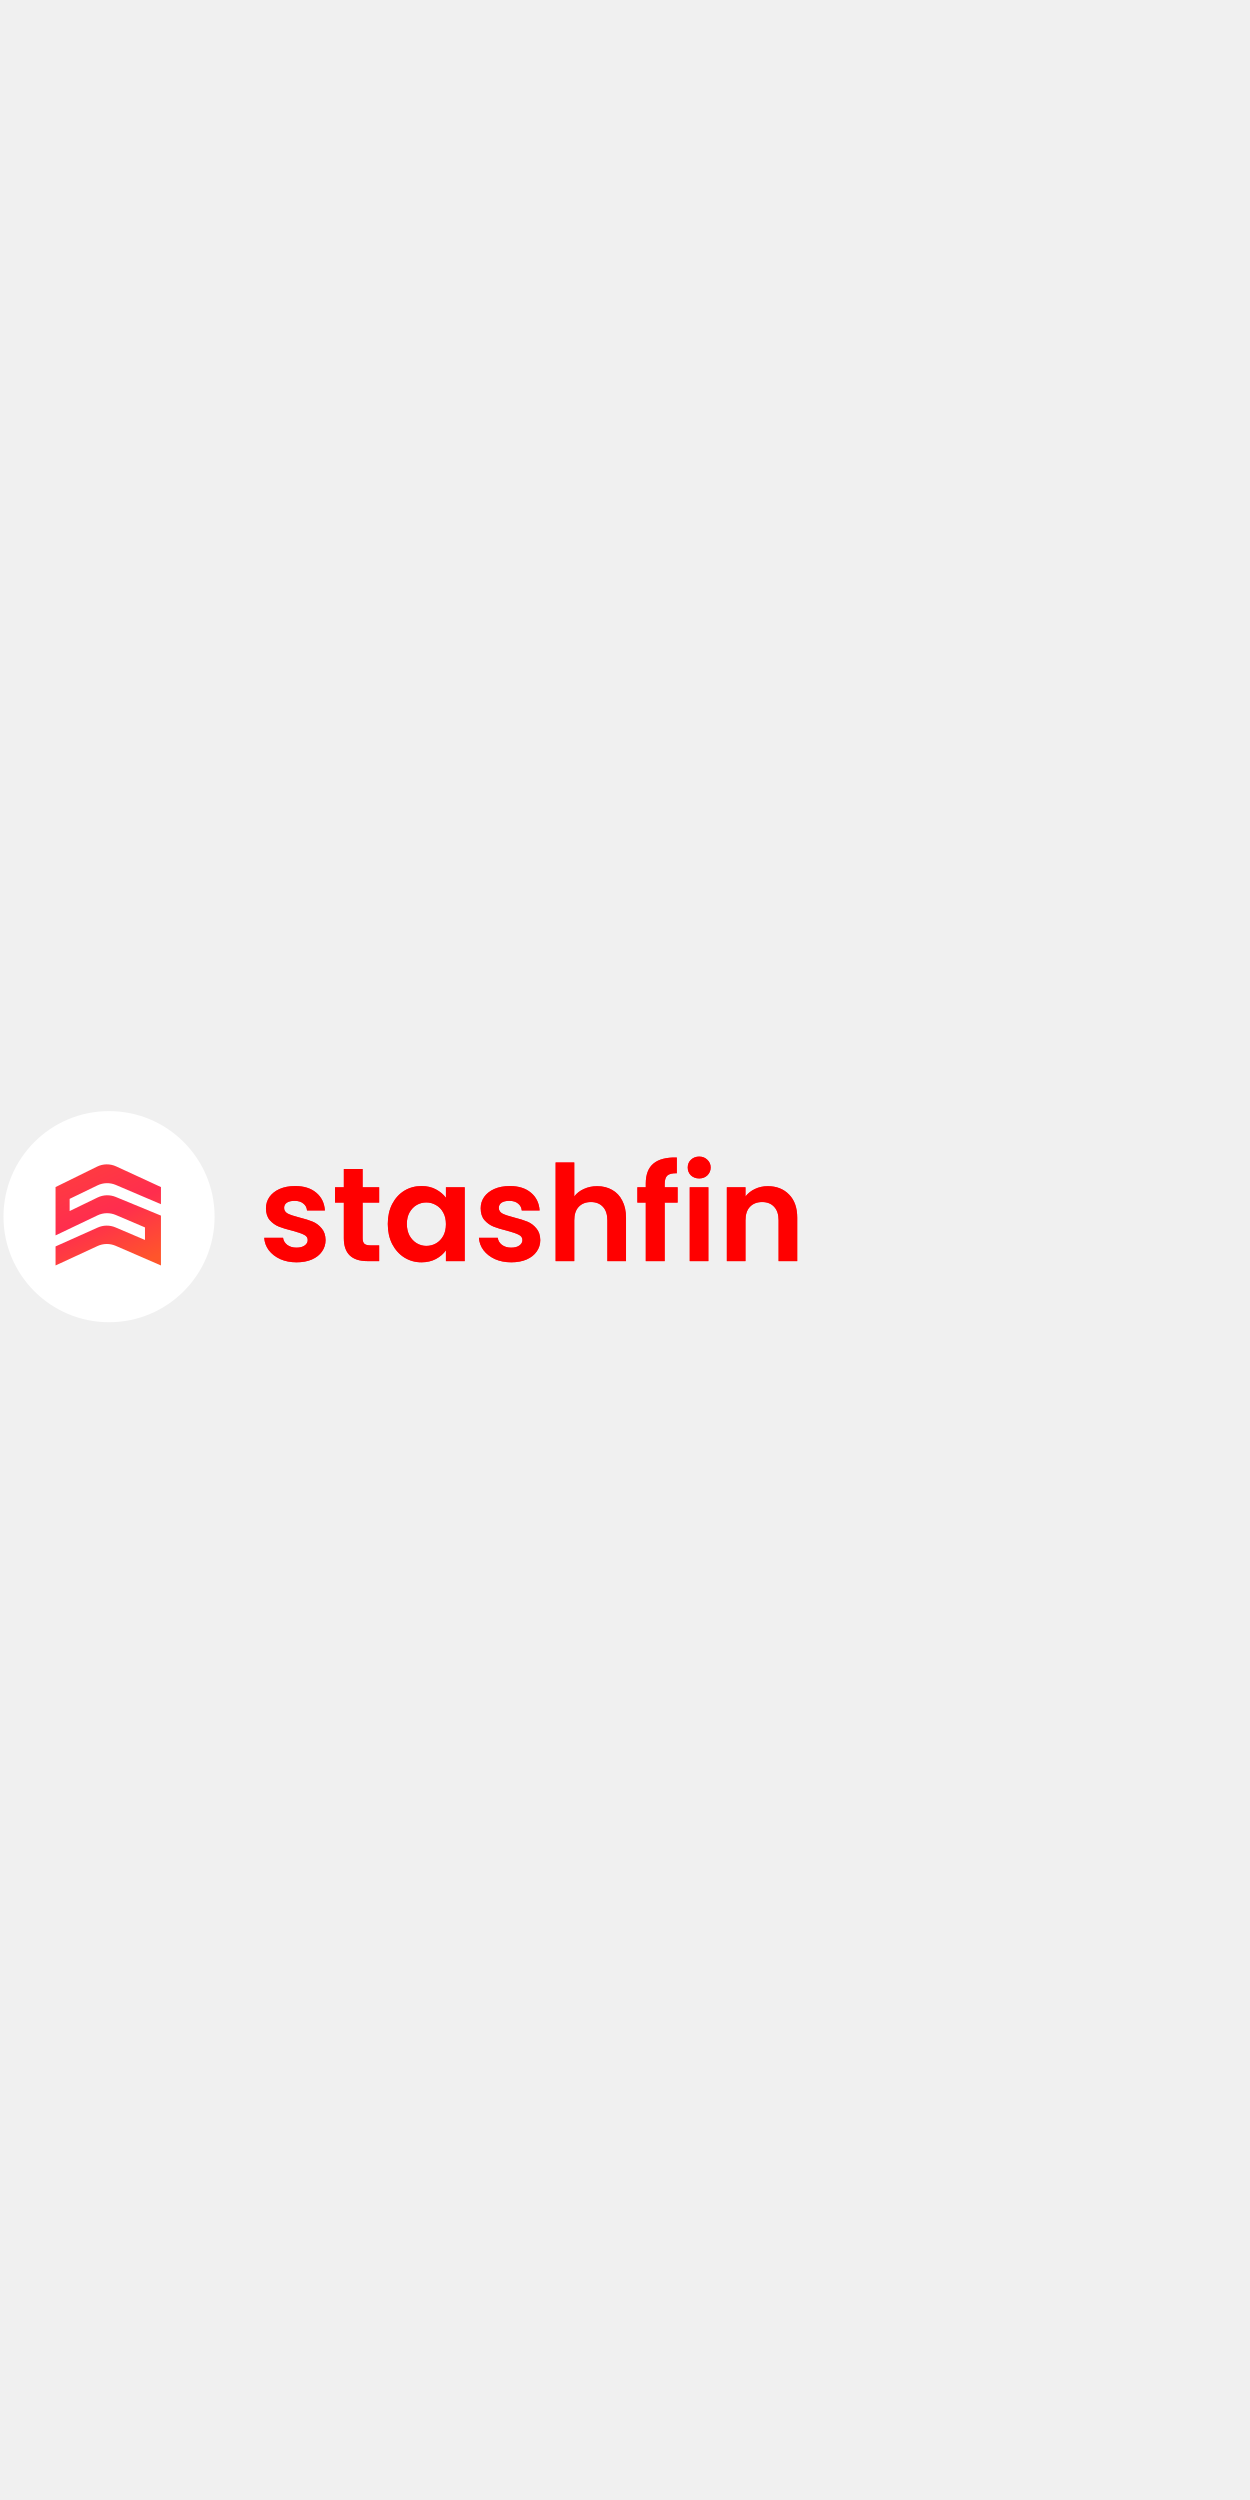
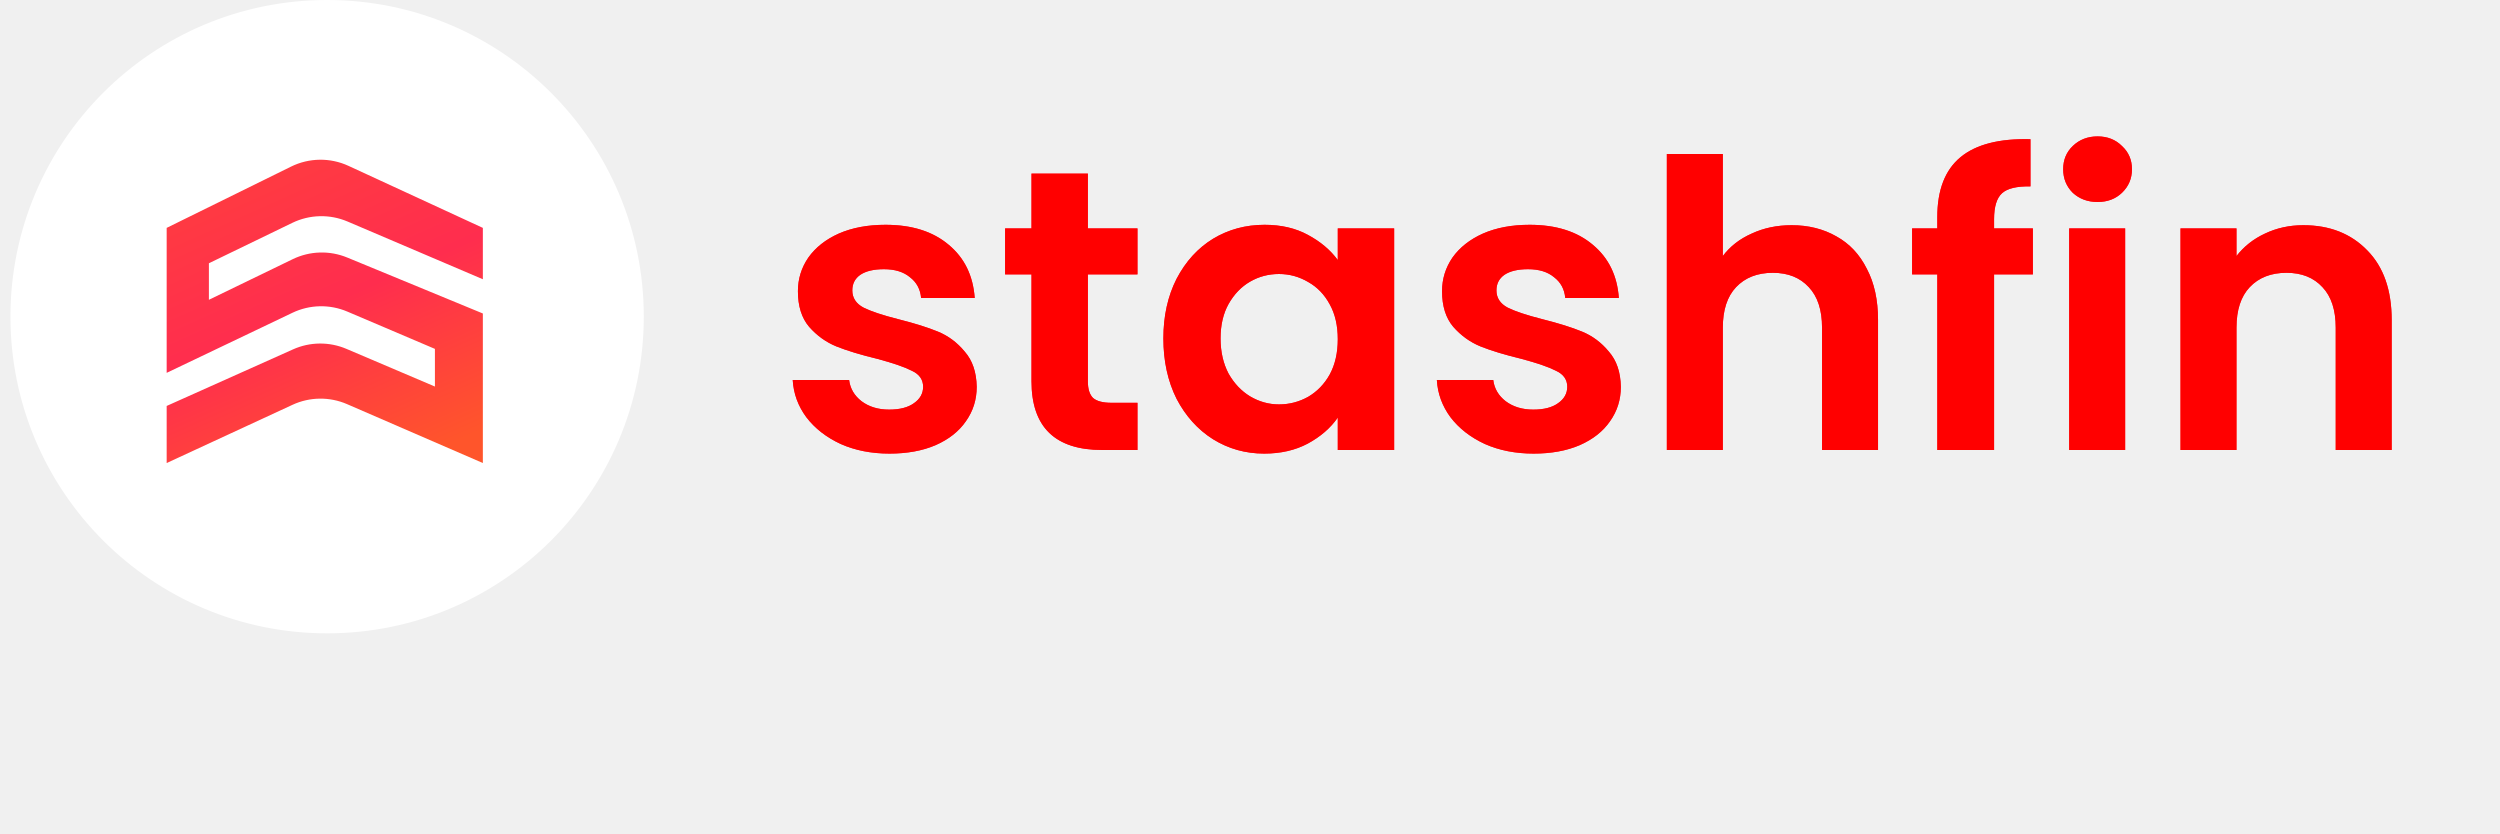
- <svg xmlns="http://www.w3.org/2000/svg" width="250" height="500" viewBox="0 0 225 50" fill="none">
+ <svg xmlns="http://www.w3.org/2000/svg" viewBox="0 0 150 50" fill="none">
  <rect x="0.627" y="-0" width="38" height="38" rx="19" fill="white" />
  <path d="M28.971 13.673V16.755L20.852 13.291C19.788 12.838 18.58 12.867 17.539 13.371L12.534 15.796V17.988L17.564 15.55C18.591 15.053 19.78 15.017 20.834 15.452L28.971 18.809V27.782L20.822 24.248C19.776 23.795 18.586 23.809 17.551 24.288L10 27.782V24.357L17.583 20.962C18.6 20.506 19.76 20.496 20.785 20.932L26.095 23.193V20.933L20.839 18.695C19.782 18.245 18.584 18.271 17.548 18.766L10 22.371V13.673L17.466 9.995C18.549 9.462 19.814 9.446 20.91 9.952L28.971 13.673Z" fill="url(#paint0_linear_2394_5973)" />
  <path d="M53.371 27.216C52.283 27.216 51.307 27.024 50.443 26.64C49.579 26.24 48.891 25.704 48.379 25.032C47.883 24.36 47.611 23.616 47.563 22.8H50.947C51.011 23.312 51.259 23.736 51.691 24.072C52.139 24.408 52.691 24.576 53.347 24.576C53.987 24.576 54.483 24.448 54.835 24.192C55.203 23.936 55.387 23.608 55.387 23.208C55.387 22.776 55.163 22.456 54.715 22.248C54.283 22.024 53.587 21.784 52.627 21.528C51.635 21.288 50.819 21.04 50.179 20.784C49.555 20.528 49.011 20.136 48.547 19.608C48.099 19.08 47.875 18.368 47.875 17.472C47.875 16.736 48.083 16.064 48.499 15.456C48.931 14.848 49.539 14.368 50.323 14.016C51.123 13.664 52.059 13.488 53.131 13.488C54.715 13.488 55.979 13.888 56.923 14.688C57.867 15.472 58.387 16.536 58.483 17.88H55.267C55.219 17.352 54.995 16.936 54.595 16.632C54.211 16.312 53.691 16.152 53.035 16.152C52.427 16.152 51.955 16.264 51.619 16.488C51.299 16.712 51.139 17.024 51.139 17.424C51.139 17.872 51.363 18.216 51.811 18.456C52.259 18.68 52.955 18.912 53.899 19.152C54.859 19.392 55.651 19.64 56.275 19.896C56.899 20.152 57.435 20.552 57.883 21.096C58.347 21.624 58.587 22.328 58.603 23.208C58.603 23.976 58.387 24.664 57.955 25.272C57.539 25.88 56.931 26.36 56.131 26.712C55.347 27.048 54.427 27.216 53.371 27.216ZM65.273 16.464V22.896C65.273 23.344 65.377 23.672 65.585 23.88C65.809 24.072 66.177 24.168 66.689 24.168H68.249V27H66.137C63.305 27 61.889 25.624 61.889 22.872V16.464H60.305V13.704H61.889V10.416H65.273V13.704H68.249V16.464H65.273ZM69.802 20.304C69.802 18.96 70.066 17.768 70.594 16.728C71.138 15.688 71.866 14.888 72.778 14.328C73.706 13.768 74.738 13.488 75.874 13.488C76.866 13.488 77.73 13.688 78.466 14.088C79.218 14.488 79.818 14.992 80.266 15.6V13.704H83.65V27H80.266V25.056C79.834 25.68 79.234 26.2 78.466 26.616C77.714 27.016 76.842 27.216 75.85 27.216C74.73 27.216 73.706 26.928 72.778 26.352C71.866 25.776 71.138 24.968 70.594 23.928C70.066 22.872 69.802 21.664 69.802 20.304ZM80.266 20.352C80.266 19.536 80.106 18.84 79.786 18.264C79.466 17.672 79.034 17.224 78.49 16.92C77.946 16.6 77.362 16.44 76.738 16.44C76.114 16.44 75.538 16.592 75.01 16.896C74.482 17.2 74.05 17.648 73.714 18.24C73.394 18.816 73.234 19.504 73.234 20.304C73.234 21.104 73.394 21.808 73.714 22.416C74.05 23.008 74.482 23.464 75.01 23.784C75.554 24.104 76.13 24.264 76.738 24.264C77.362 24.264 77.946 24.112 78.49 23.808C79.034 23.488 79.466 23.04 79.786 22.464C80.106 21.872 80.266 21.168 80.266 20.352ZM92.019 27.216C90.931 27.216 89.955 27.024 89.091 26.64C88.227 26.24 87.539 25.704 87.027 25.032C86.531 24.36 86.259 23.616 86.211 22.8H89.595C89.659 23.312 89.907 23.736 90.339 24.072C90.787 24.408 91.339 24.576 91.995 24.576C92.635 24.576 93.131 24.448 93.483 24.192C93.851 23.936 94.035 23.608 94.035 23.208C94.035 22.776 93.811 22.456 93.363 22.248C92.931 22.024 92.235 21.784 91.275 21.528C90.283 21.288 89.467 21.04 88.827 20.784C88.203 20.528 87.659 20.136 87.195 19.608C86.747 19.08 86.523 18.368 86.523 17.472C86.523 16.736 86.731 16.064 87.147 15.456C87.579 14.848 88.187 14.368 88.971 14.016C89.771 13.664 90.707 13.488 91.779 13.488C93.363 13.488 94.627 13.888 95.571 14.688C96.515 15.472 97.035 16.536 97.131 17.88H93.915C93.867 17.352 93.643 16.936 93.243 16.632C92.859 16.312 92.339 16.152 91.683 16.152C91.075 16.152 90.603 16.264 90.267 16.488C89.947 16.712 89.787 17.024 89.787 17.424C89.787 17.872 90.011 18.216 90.459 18.456C90.907 18.68 91.603 18.912 92.547 19.152C93.507 19.392 94.299 19.64 94.923 19.896C95.547 20.152 96.083 20.552 96.531 21.096C96.995 21.624 97.235 22.328 97.251 23.208C97.251 23.976 97.035 24.664 96.603 25.272C96.187 25.88 95.579 26.36 94.779 26.712C93.995 27.048 93.075 27.216 92.019 27.216ZM107.498 13.512C108.506 13.512 109.402 13.736 110.186 14.184C110.97 14.616 111.578 15.264 112.01 16.128C112.458 16.976 112.682 18 112.682 19.2V27H109.322V19.656C109.322 18.6 109.058 17.792 108.53 17.232C108.002 16.656 107.282 16.368 106.37 16.368C105.442 16.368 104.706 16.656 104.162 17.232C103.634 17.792 103.37 18.6 103.37 19.656V27H100.01V9.24H103.37V15.36C103.802 14.784 104.378 14.336 105.098 14.016C105.818 13.68 106.618 13.512 107.498 13.512ZM121.973 16.464H119.645V27H116.237V16.464H114.725V13.704H116.237V13.032C116.237 11.4 116.701 10.2 117.629 9.432C118.557 8.664 119.957 8.304 121.829 8.352V11.184C121.013 11.168 120.445 11.304 120.125 11.592C119.805 11.88 119.645 12.4 119.645 13.152V13.704H121.973V16.464ZM125.854 12.12C125.262 12.12 124.766 11.936 124.366 11.568C123.982 11.184 123.79 10.712 123.79 10.152C123.79 9.592 123.982 9.128 124.366 8.76C124.766 8.376 125.262 8.184 125.854 8.184C126.446 8.184 126.934 8.376 127.318 8.76C127.718 9.128 127.918 9.592 127.918 10.152C127.918 10.712 127.718 11.184 127.318 11.568C126.934 11.936 126.446 12.12 125.854 12.12ZM127.51 13.704V27H124.15V13.704H127.51ZM138.198 13.512C139.782 13.512 141.062 14.016 142.038 15.024C143.014 16.016 143.502 17.408 143.502 19.2V27H140.142V19.656C140.142 18.6 139.878 17.792 139.35 17.232C138.822 16.656 138.102 16.368 137.19 16.368C136.262 16.368 135.526 16.656 134.982 17.232C134.454 17.792 134.19 18.6 134.19 19.656V27H130.83V13.704H134.19V15.36C134.638 14.784 135.206 14.336 135.894 14.016C136.598 13.68 137.366 13.512 138.198 13.512Z" fill="url(#paint1_linear_2394_5973)" />
  <path d="M53.371 27.216C52.283 27.216 51.307 27.024 50.443 26.64C49.579 26.24 48.891 25.704 48.379 25.032C47.883 24.36 47.611 23.616 47.563 22.8H50.947C51.011 23.312 51.259 23.736 51.691 24.072C52.139 24.408 52.691 24.576 53.347 24.576C53.987 24.576 54.483 24.448 54.835 24.192C55.203 23.936 55.387 23.608 55.387 23.208C55.387 22.776 55.163 22.456 54.715 22.248C54.283 22.024 53.587 21.784 52.627 21.528C51.635 21.288 50.819 21.04 50.179 20.784C49.555 20.528 49.011 20.136 48.547 19.608C48.099 19.08 47.875 18.368 47.875 17.472C47.875 16.736 48.083 16.064 48.499 15.456C48.931 14.848 49.539 14.368 50.323 14.016C51.123 13.664 52.059 13.488 53.131 13.488C54.715 13.488 55.979 13.888 56.923 14.688C57.867 15.472 58.387 16.536 58.483 17.88H55.267C55.219 17.352 54.995 16.936 54.595 16.632C54.211 16.312 53.691 16.152 53.035 16.152C52.427 16.152 51.955 16.264 51.619 16.488C51.299 16.712 51.139 17.024 51.139 17.424C51.139 17.872 51.363 18.216 51.811 18.456C52.259 18.68 52.955 18.912 53.899 19.152C54.859 19.392 55.651 19.64 56.275 19.896C56.899 20.152 57.435 20.552 57.883 21.096C58.347 21.624 58.587 22.328 58.603 23.208C58.603 23.976 58.387 24.664 57.955 25.272C57.539 25.88 56.931 26.36 56.131 26.712C55.347 27.048 54.427 27.216 53.371 27.216ZM65.273 16.464V22.896C65.273 23.344 65.377 23.672 65.585 23.88C65.809 24.072 66.177 24.168 66.689 24.168H68.249V27H66.137C63.305 27 61.889 25.624 61.889 22.872V16.464H60.305V13.704H61.889V10.416H65.273V13.704H68.249V16.464H65.273ZM69.802 20.304C69.802 18.96 70.066 17.768 70.594 16.728C71.138 15.688 71.866 14.888 72.778 14.328C73.706 13.768 74.738 13.488 75.874 13.488C76.866 13.488 77.73 13.688 78.466 14.088C79.218 14.488 79.818 14.992 80.266 15.6V13.704H83.65V27H80.266V25.056C79.834 25.68 79.234 26.2 78.466 26.616C77.714 27.016 76.842 27.216 75.85 27.216C74.73 27.216 73.706 26.928 72.778 26.352C71.866 25.776 71.138 24.968 70.594 23.928C70.066 22.872 69.802 21.664 69.802 20.304ZM80.266 20.352C80.266 19.536 80.106 18.84 79.786 18.264C79.466 17.672 79.034 17.224 78.49 16.92C77.946 16.6 77.362 16.44 76.738 16.44C76.114 16.44 75.538 16.592 75.01 16.896C74.482 17.2 74.05 17.648 73.714 18.24C73.394 18.816 73.234 19.504 73.234 20.304C73.234 21.104 73.394 21.808 73.714 22.416C74.05 23.008 74.482 23.464 75.01 23.784C75.554 24.104 76.13 24.264 76.738 24.264C77.362 24.264 77.946 24.112 78.49 23.808C79.034 23.488 79.466 23.04 79.786 22.464C80.106 21.872 80.266 21.168 80.266 20.352ZM92.019 27.216C90.931 27.216 89.955 27.024 89.091 26.64C88.227 26.24 87.539 25.704 87.027 25.032C86.531 24.36 86.259 23.616 86.211 22.8H89.595C89.659 23.312 89.907 23.736 90.339 24.072C90.787 24.408 91.339 24.576 91.995 24.576C92.635 24.576 93.131 24.448 93.483 24.192C93.851 23.936 94.035 23.608 94.035 23.208C94.035 22.776 93.811 22.456 93.363 22.248C92.931 22.024 92.235 21.784 91.275 21.528C90.283 21.288 89.467 21.04 88.827 20.784C88.203 20.528 87.659 20.136 87.195 19.608C86.747 19.08 86.523 18.368 86.523 17.472C86.523 16.736 86.731 16.064 87.147 15.456C87.579 14.848 88.187 14.368 88.971 14.016C89.771 13.664 90.707 13.488 91.779 13.488C93.363 13.488 94.627 13.888 95.571 14.688C96.515 15.472 97.035 16.536 97.131 17.88H93.915C93.867 17.352 93.643 16.936 93.243 16.632C92.859 16.312 92.339 16.152 91.683 16.152C91.075 16.152 90.603 16.264 90.267 16.488C89.947 16.712 89.787 17.024 89.787 17.424C89.787 17.872 90.011 18.216 90.459 18.456C90.907 18.68 91.603 18.912 92.547 19.152C93.507 19.392 94.299 19.64 94.923 19.896C95.547 20.152 96.083 20.552 96.531 21.096C96.995 21.624 97.235 22.328 97.251 23.208C97.251 23.976 97.035 24.664 96.603 25.272C96.187 25.88 95.579 26.36 94.779 26.712C93.995 27.048 93.075 27.216 92.019 27.216ZM107.498 13.512C108.506 13.512 109.402 13.736 110.186 14.184C110.97 14.616 111.578 15.264 112.01 16.128C112.458 16.976 112.682 18 112.682 19.2V27H109.322V19.656C109.322 18.6 109.058 17.792 108.53 17.232C108.002 16.656 107.282 16.368 106.37 16.368C105.442 16.368 104.706 16.656 104.162 17.232C103.634 17.792 103.37 18.6 103.37 19.656V27H100.01V9.24H103.37V15.36C103.802 14.784 104.378 14.336 105.098 14.016C105.818 13.68 106.618 13.512 107.498 13.512ZM121.973 16.464H119.645V27H116.237V16.464H114.725V13.704H116.237V13.032C116.237 11.4 116.701 10.2 117.629 9.432C118.557 8.664 119.957 8.304 121.829 8.352V11.184C121.013 11.168 120.445 11.304 120.125 11.592C119.805 11.88 119.645 12.4 119.645 13.152V13.704H121.973V16.464ZM125.854 12.12C125.262 12.12 124.766 11.936 124.366 11.568C123.982 11.184 123.79 10.712 123.79 10.152C123.79 9.592 123.982 9.128 124.366 8.76C124.766 8.376 125.262 8.184 125.854 8.184C126.446 8.184 126.934 8.376 127.318 8.76C127.718 9.128 127.918 9.592 127.918 10.152C127.918 10.712 127.718 11.184 127.318 11.568C126.934 11.936 126.446 12.12 125.854 12.12ZM127.51 13.704V27H124.15V13.704H127.51ZM138.198 13.512C139.782 13.512 141.062 14.016 142.038 15.024C143.014 16.016 143.502 17.408 143.502 19.2V27H140.142V19.656C140.142 18.6 139.878 17.792 139.35 17.232C138.822 16.656 138.102 16.368 137.19 16.368C136.262 16.368 135.526 16.656 134.982 17.232C134.454 17.792 134.19 18.6 134.19 19.656V27H130.83V13.704H134.19V15.36C134.638 14.784 135.206 14.336 135.894 14.016C136.598 13.68 137.366 13.512 138.198 13.512Z" fill="red" />
  <defs>
    <linearGradient id="paint0_linear_2394_5973" x1="10.959" y1="9.918" x2="19.878" y2="29.873" gradientUnits="userSpaceOnUse">
      <stop stop-color="#FF3E3E" />
      <stop offset="0.51" stop-color="#FF2D4E" />
      <stop offset="1" stop-color="#FF552B" />
    </linearGradient>
    <linearGradient id="paint1_linear_2394_5973" x1="51.63" y1="1.661" x2="59.431" y2="47.702" gradientUnits="userSpaceOnUse">
      <stop stop-color="#FF3E3E" />
      <stop offset="0.51" stop-color="#FF2D4E" />
      <stop offset="1" stop-color="#FF552B" />
    </linearGradient>
  </defs>
</svg>
